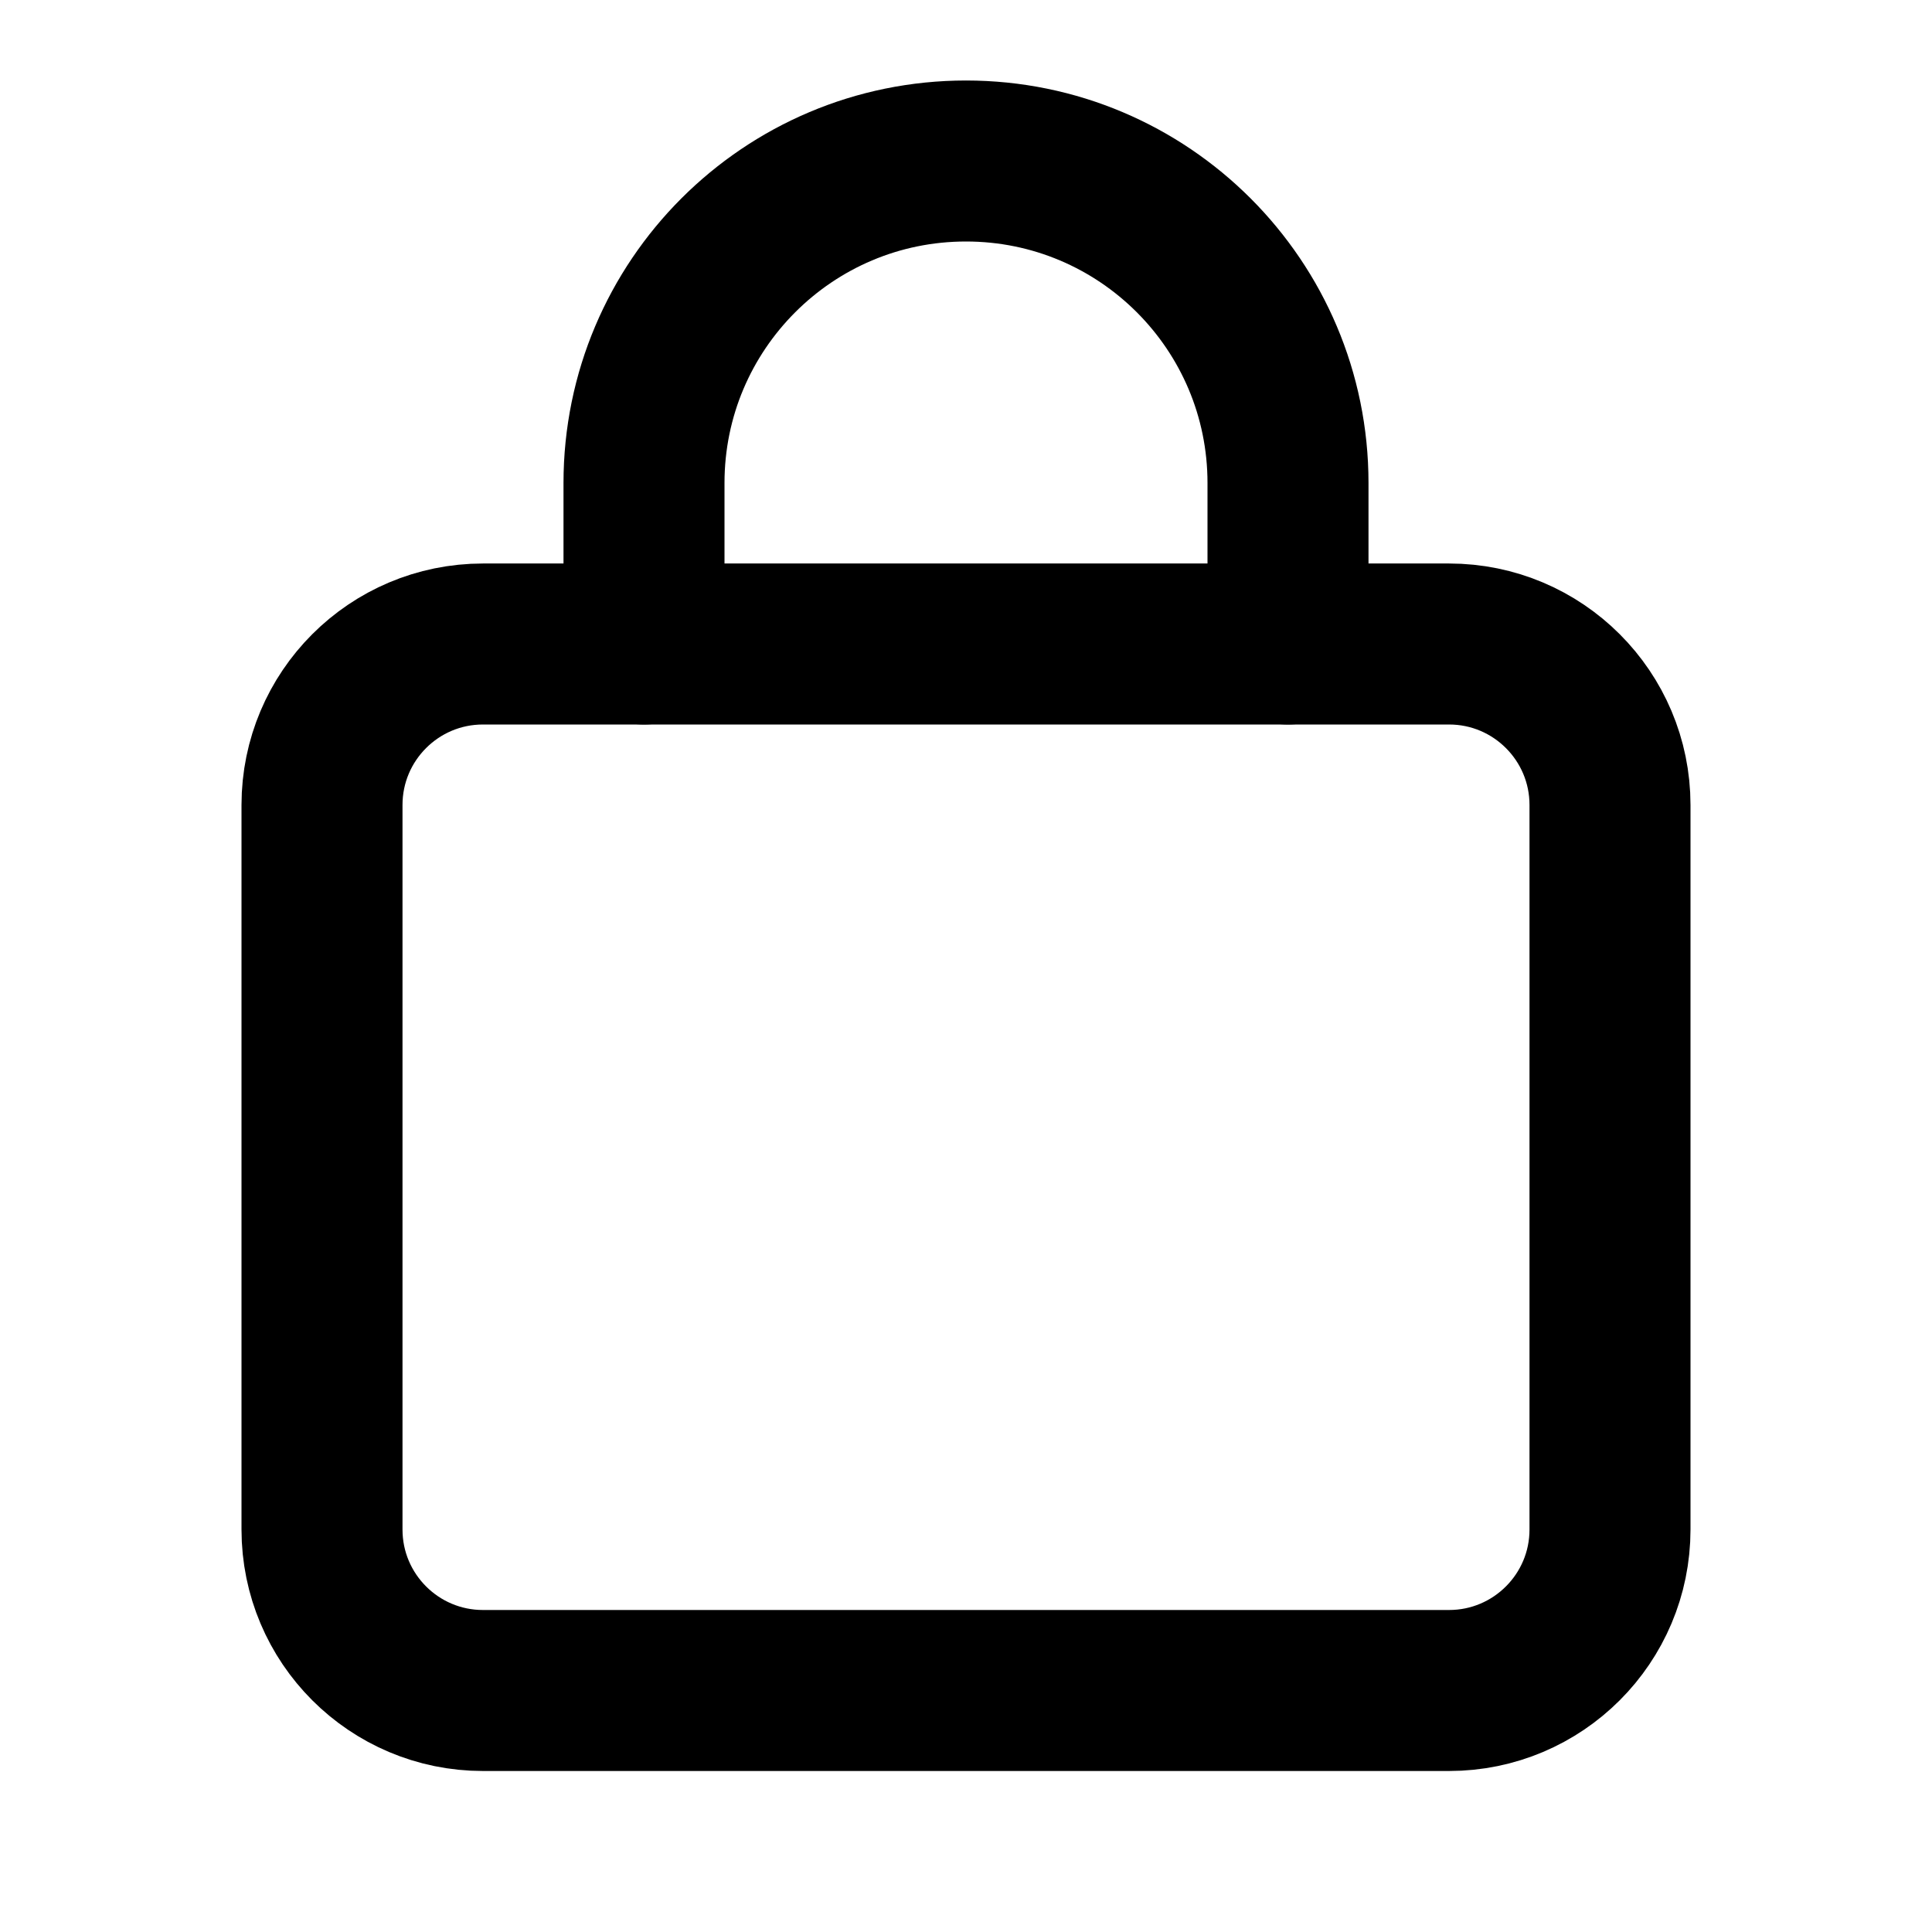
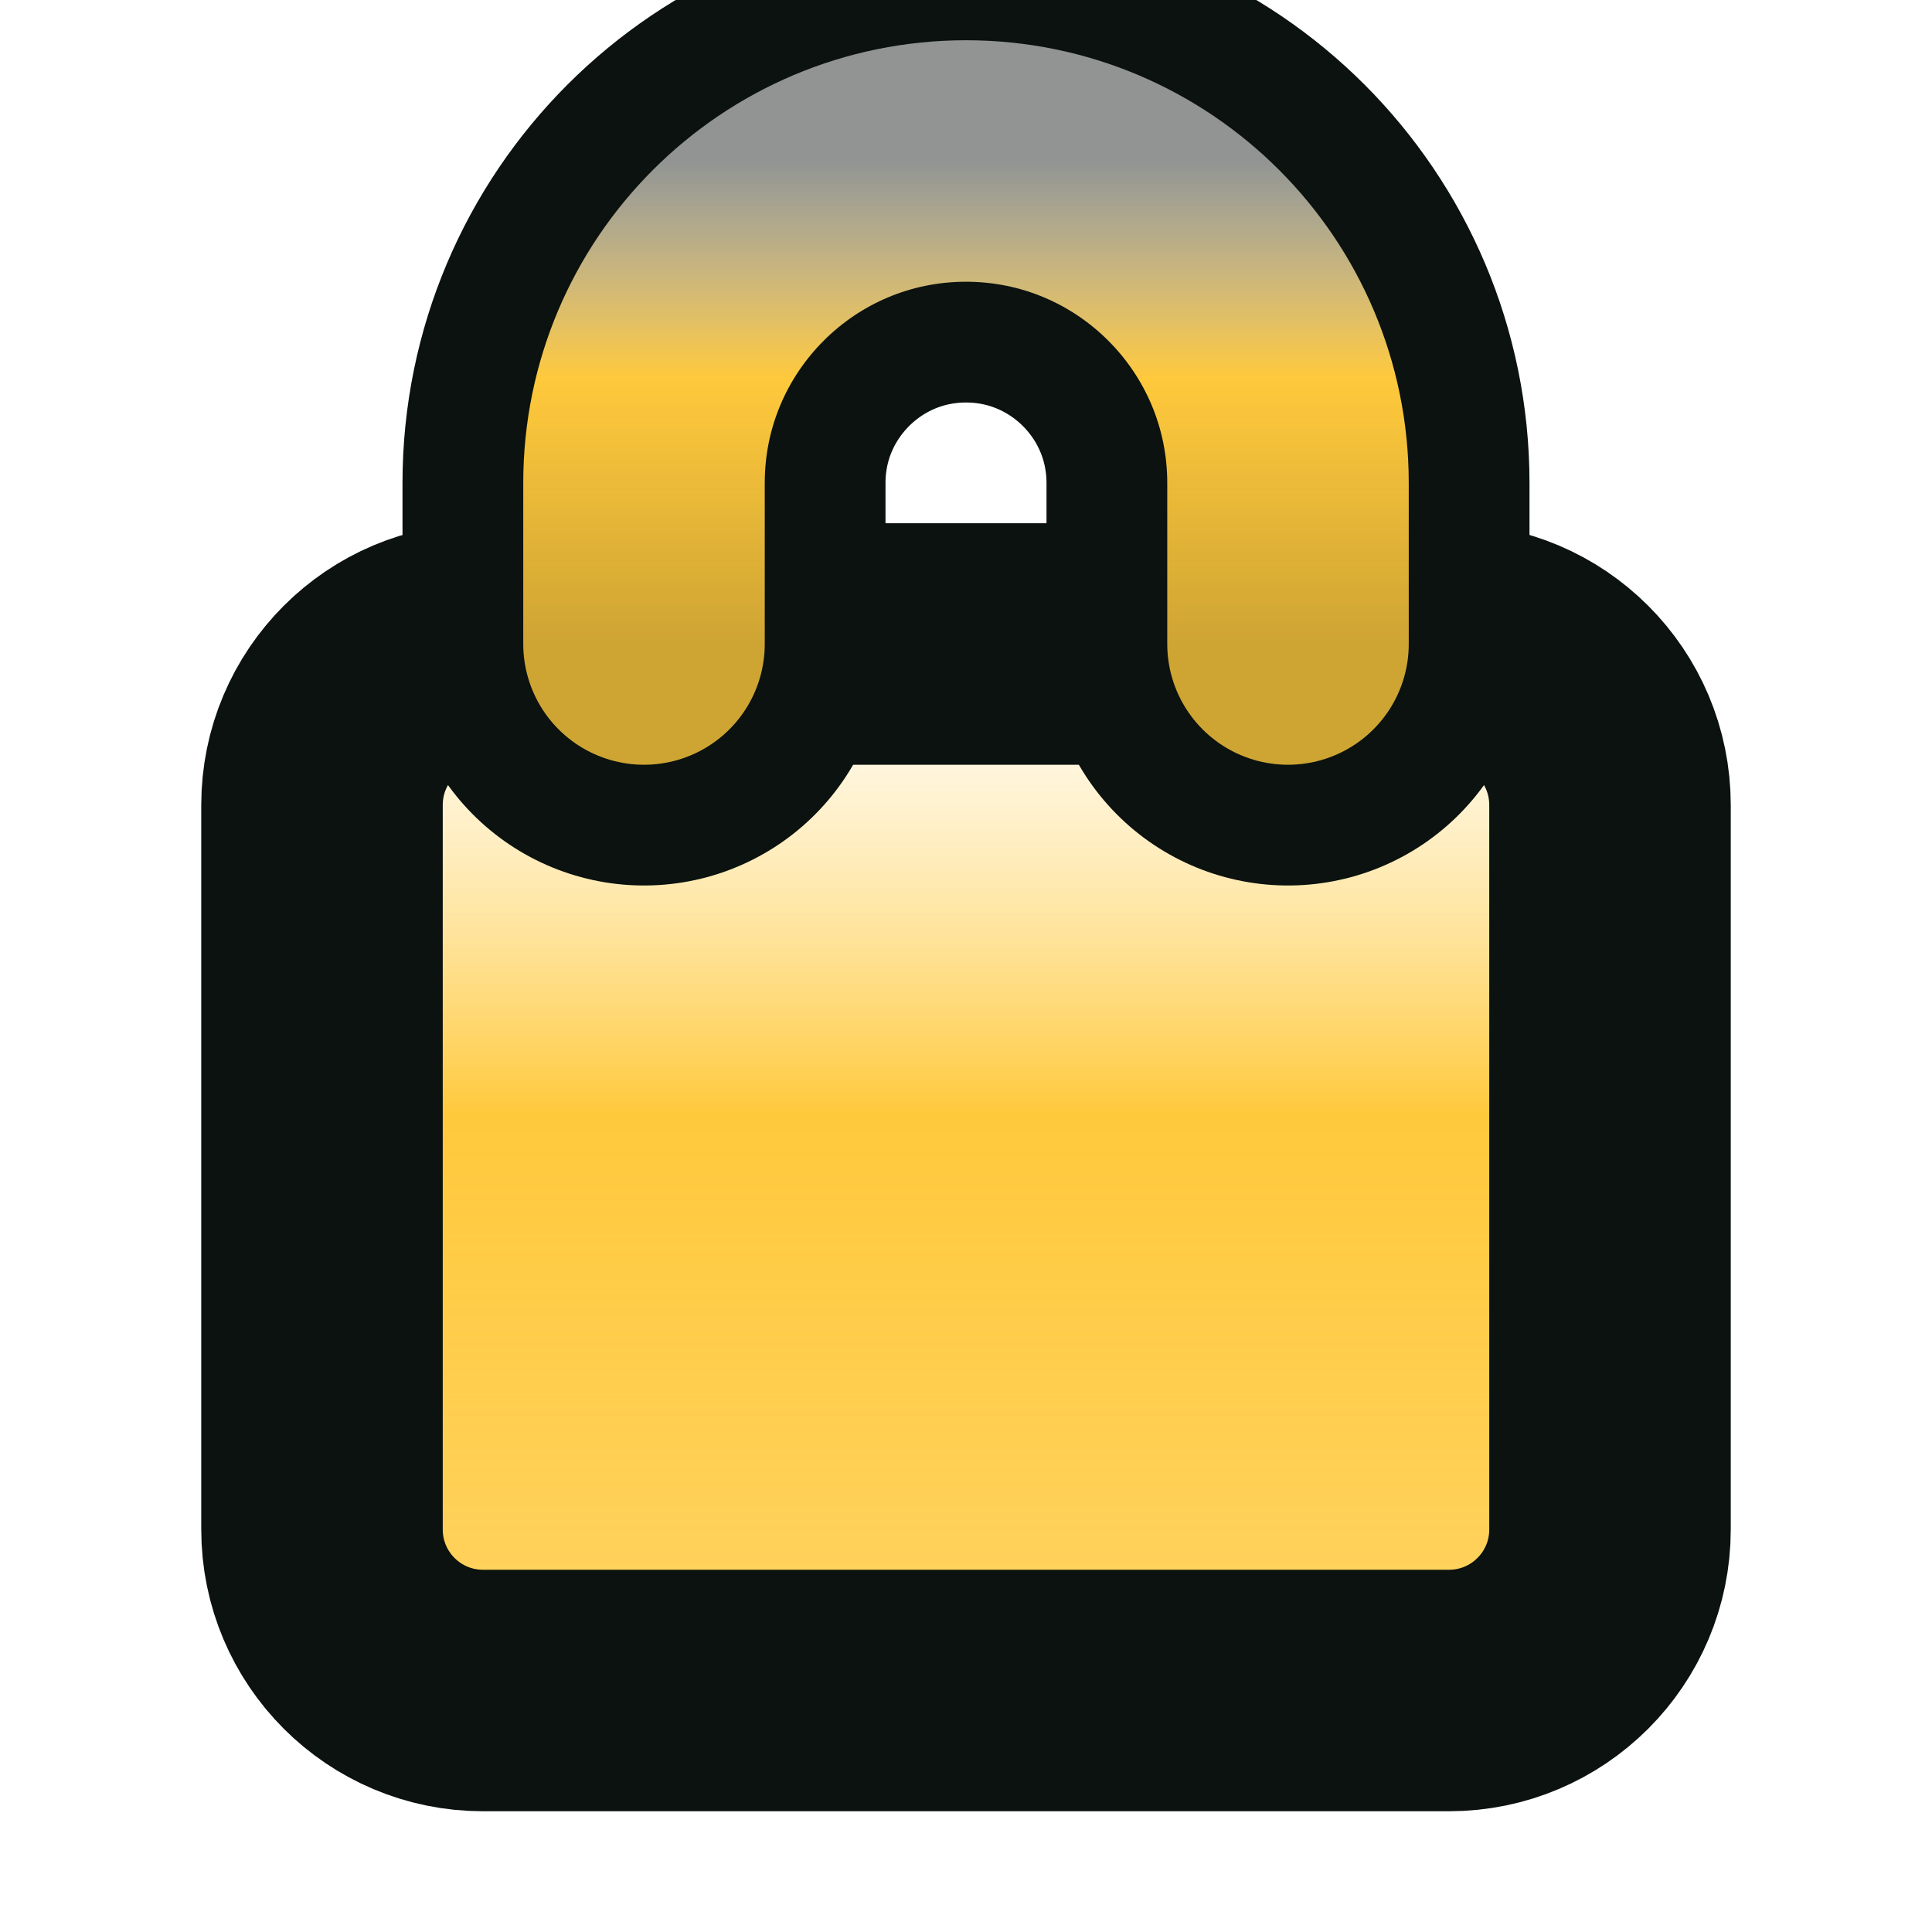
- <svg xmlns="http://www.w3.org/2000/svg" width="24" height="24" viewBox="0 0 24 24" fill="none" stroke="currentColor" stroke-width="2" stroke-linecap="round" stroke-linejoin="round">
-   <rect x="4" y="8" width="16" height="13" rx="2" />
-   <path d="M8 8V6a4 4 0 0 1 8 0v2" />
+ <svg xmlns="http://www.w3.org/2000/svg" width="24" height="24" viewBox="0 0 24 24" stroke-linecap="round" stroke-linejoin="round">
+   <defs>
+     <linearGradient id="g-bag" x1="0" y1="0" x2="0" y2="1">
+       <stop offset="0" stop-color="#FFFFFF" stop-opacity="0.55" />
+       <stop offset="0.45" stop-color="#FFC93C" />
+       <stop offset="1" stop-color="#FFC93C" stop-opacity="0.8" />
+     </linearGradient>
+   </defs>
+   <rect x="4" y="8" width="16" height="13" rx="2" fill="url(#g-bag)" stroke="#0B120F" stroke-width="3" />
+   <path d="M8 8V6a4 4 0 0 1 8 0v2" fill="none" stroke="#0B120F" stroke-width="6" />
+   <path d="M8 8V6a4 4 0 0 1 8 0v2" fill="none" stroke="url(#g-bag)" stroke-width="3" />
</svg>
